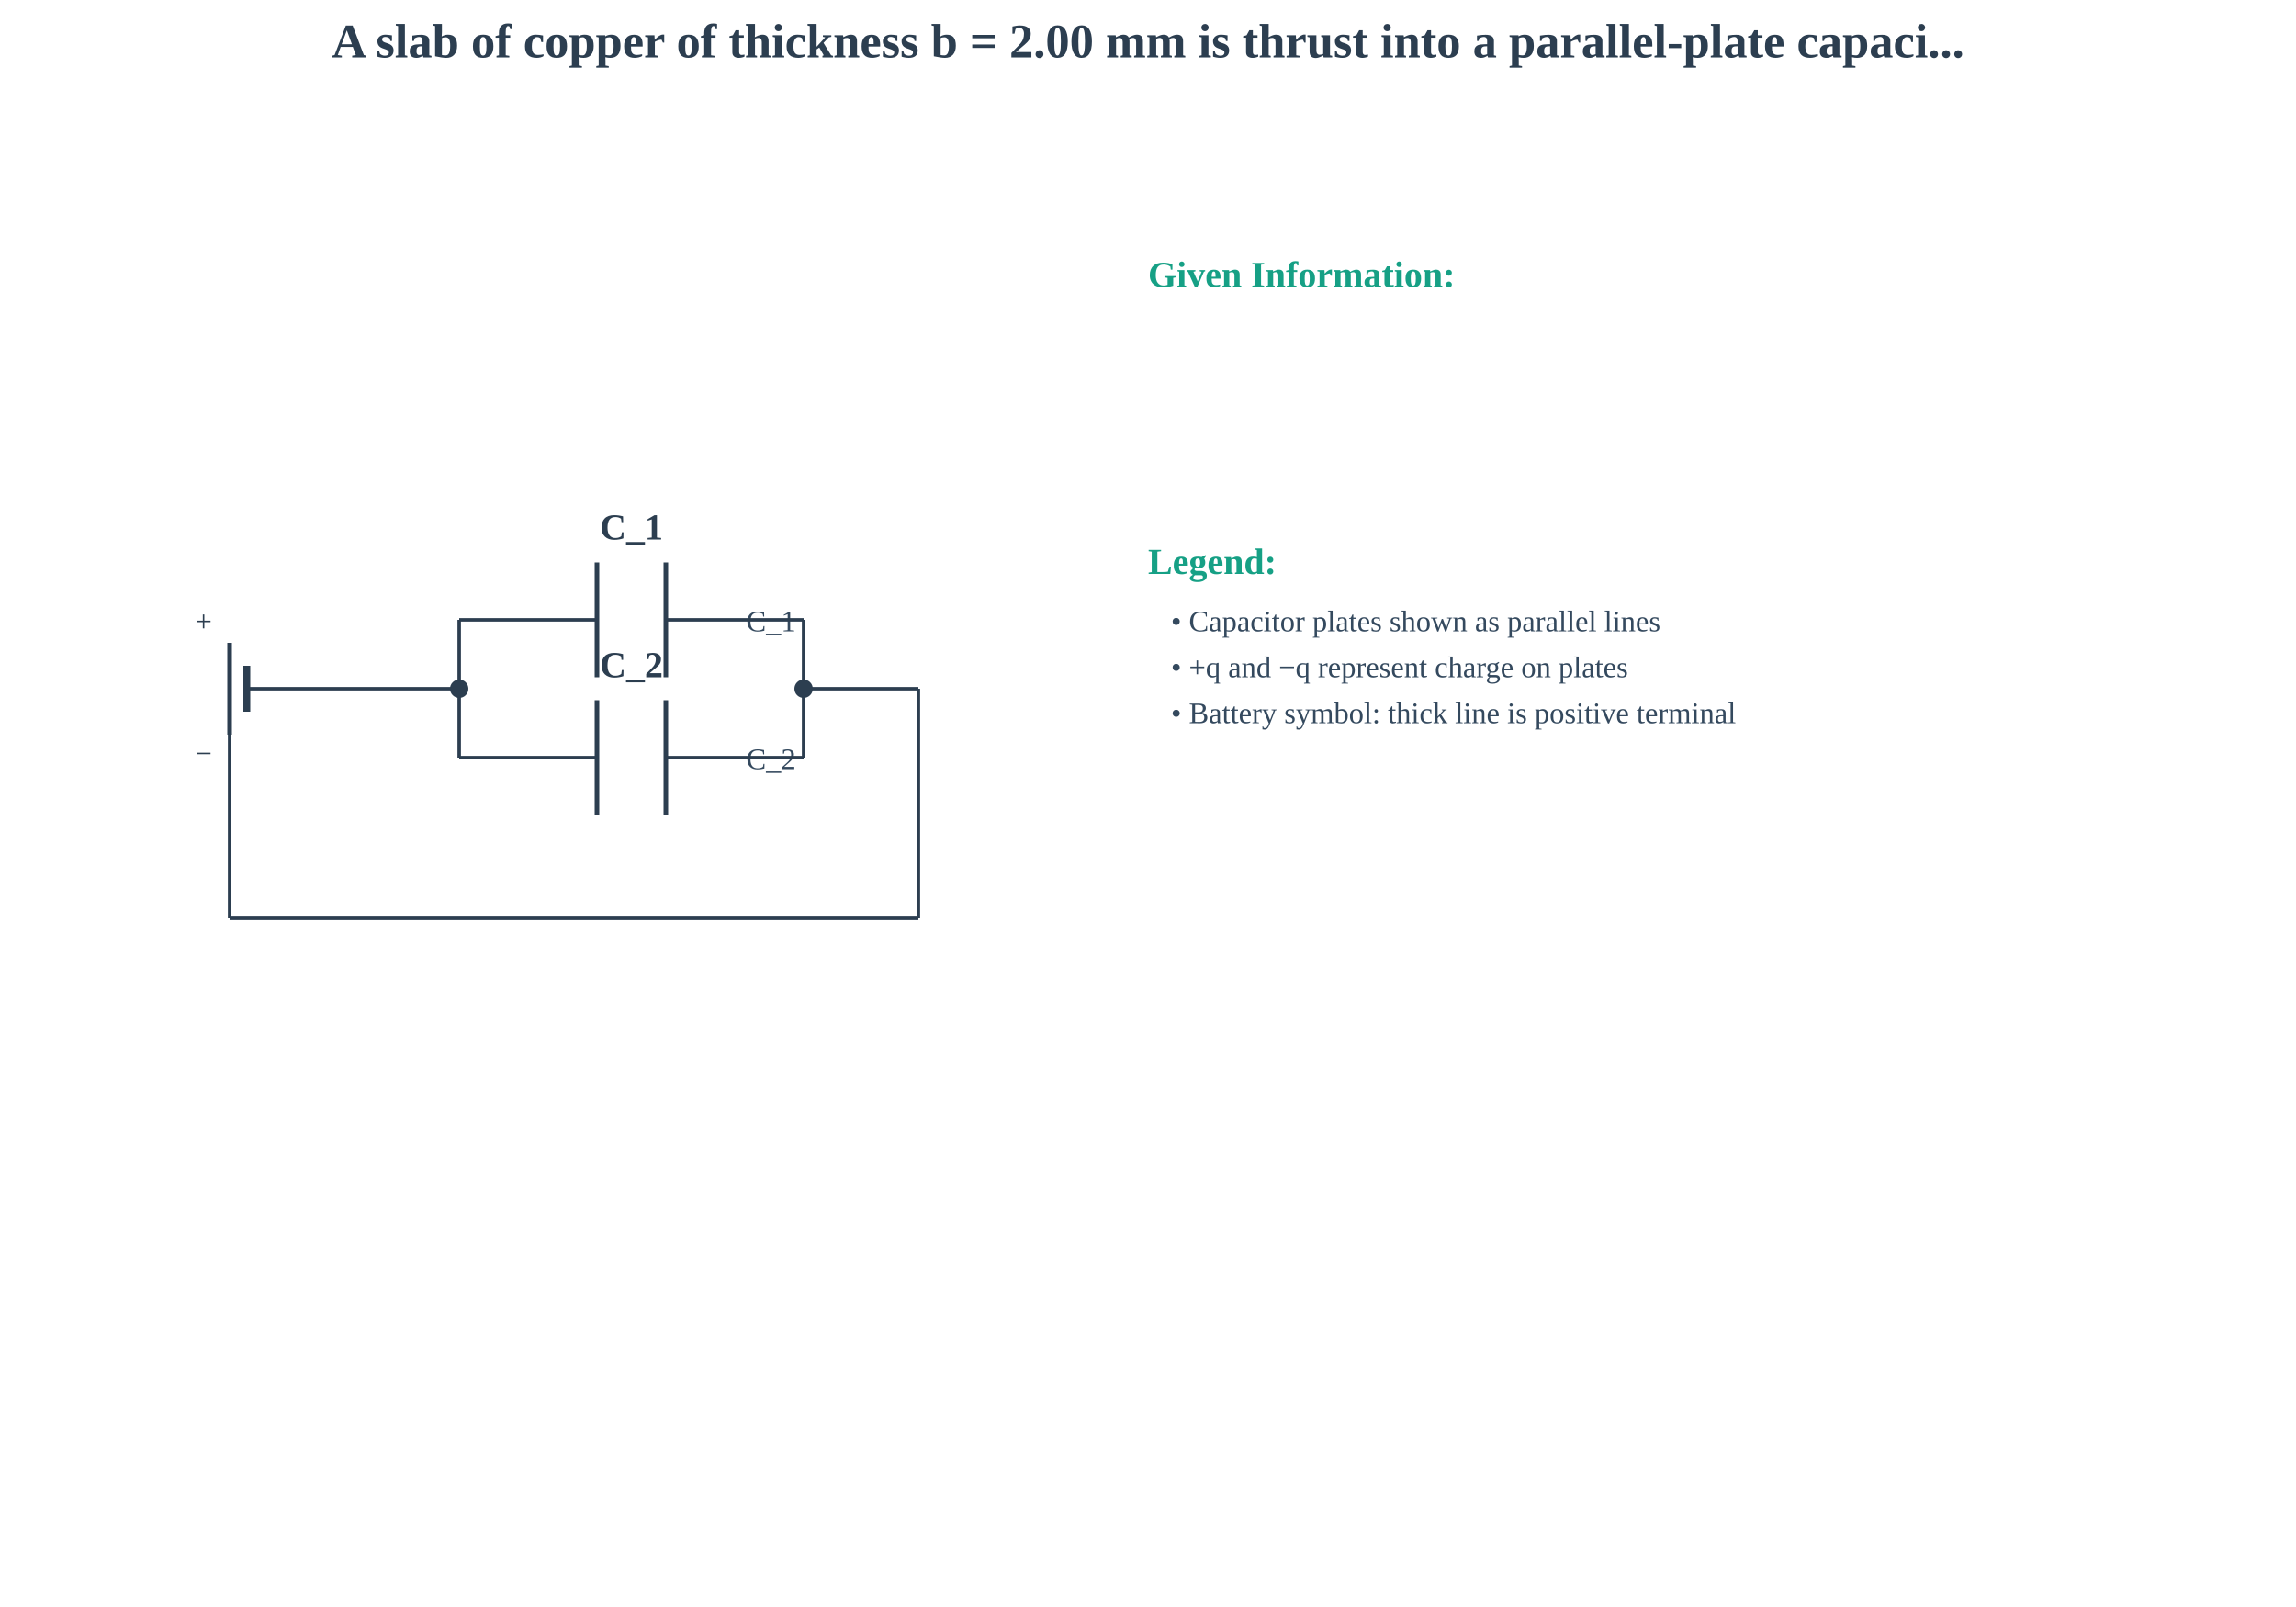
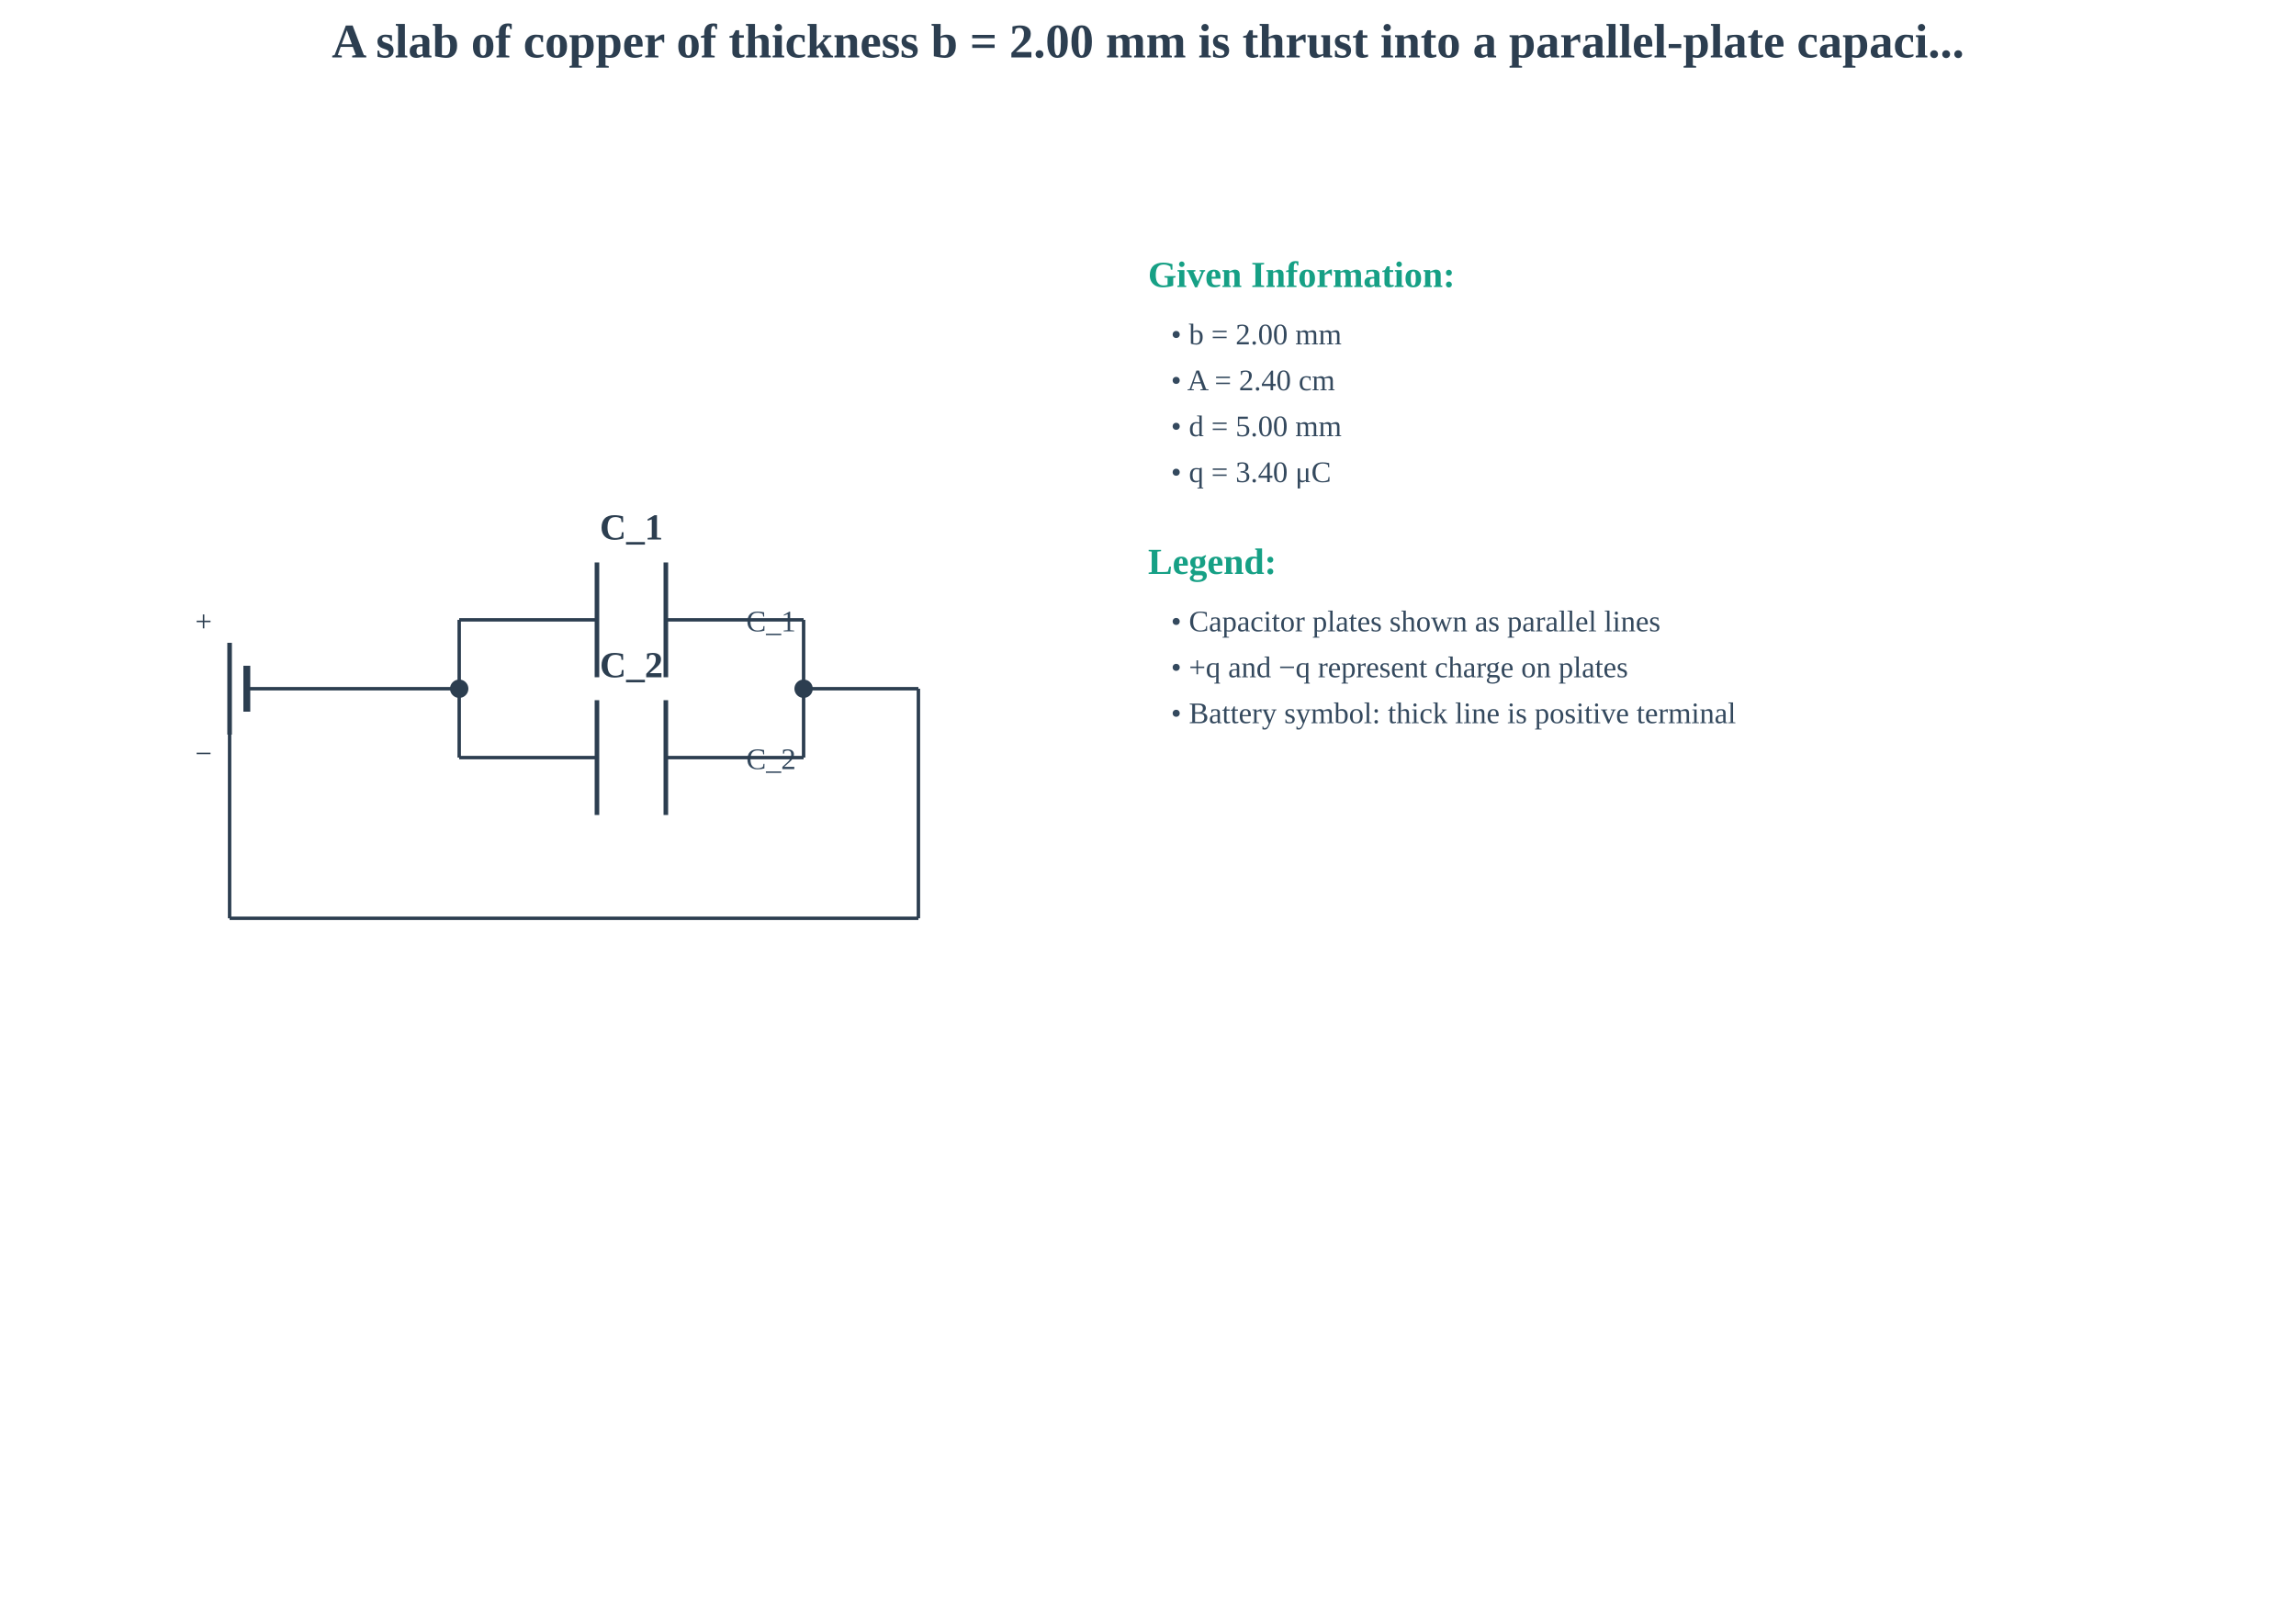
<svg xmlns="http://www.w3.org/2000/svg" viewBox="0 0 2000 1400">
  <rect width="2000" height="1400" fill="#ffffff" />
  <defs>
    <marker id="arrowRed" markerWidth="5" markerHeight="5" refX="5" refY="2.5" orient="auto">
      <path d="M 0 0 L 5 2.5 L 0 5 z" fill="#e74c3c" />
    </marker>
    <marker id="arrowBlue" markerWidth="5" markerHeight="5" refX="5" refY="2.5" orient="auto">
      <path d="M 0 0 L 5 2.5 L 0 5 z" fill="#3498db" />
    </marker>
    <marker id="arrowGreen" markerWidth="5" markerHeight="5" refX="5" refY="2.5" orient="auto">
      <path d="M 0 0 L 5 2.5 L 0 5 z" fill="#27ae60" />
    </marker>
    <marker id="arrowPurple" markerWidth="5" markerHeight="5" refX="5" refY="2.5" orient="auto">
      <path d="M 0 0 L 5 2.5 L 0 5 z" fill="#9b59b6" />
    </marker>
    <marker id="arrowOrange" markerWidth="5" markerHeight="5" refX="5" refY="2.5" orient="auto">
      <path d="M 0 0 L 5 2.5 L 0 5 z" fill="#e67e22" />
    </marker>
  </defs>
  <text x="1000" y="50" text-anchor="middle" font-size="42" font-weight="bold" fill="#2c3e50">A slab of copper of thickness b = 2.00 mm is thrust into a parallel-plate capaci...</text>
  <g id="main-diagram">
    <line x1="200" y1="560" x2="200" y2="640" stroke="#2c3e50" stroke-width="4" />
    <line x1="215" y1="580" x2="215" y2="620" stroke="#2c3e50" stroke-width="6" />
    <text x="170" y="550" font-size="26" fill="#2c3e50">+</text>
    <text x="170" y="665" font-size="26" fill="#2c3e50">−</text>
    <circle cx="400" cy="600" r="8" fill="#2c3e50" />
    <circle cx="700" cy="600" r="8" fill="#2c3e50" />
    <line x1="520" y1="490" x2="520" y2="590" stroke="#2c3e50" stroke-width="4" />
    <line x1="580" y1="490" x2="580" y2="590" stroke="#2c3e50" stroke-width="4" />
    <text x="550" y="470" text-anchor="middle" font-size="32" font-weight="bold" fill="#2c3e50">C_1</text>
    <text x="650" y="550" text-anchor="start" font-size="26" fill="#34495e">C_1</text>
    <line x1="400" y1="600" x2="400" y2="540" stroke="#2c3e50" stroke-width="3" />
    <line x1="400" y1="540" x2="520" y2="540" stroke="#2c3e50" stroke-width="3" />
    <line x1="580" y1="540" x2="700" y2="540" stroke="#2c3e50" stroke-width="3" />
    <line x1="700" y1="540" x2="700" y2="600" stroke="#2c3e50" stroke-width="3" />
    <line x1="520" y1="610" x2="520" y2="710" stroke="#2c3e50" stroke-width="4" />
    <line x1="580" y1="610" x2="580" y2="710" stroke="#2c3e50" stroke-width="4" />
    <text x="550" y="590" text-anchor="middle" font-size="32" font-weight="bold" fill="#2c3e50">C_2</text>
    <text x="650" y="670" text-anchor="start" font-size="26" fill="#34495e">C_2</text>
    <line x1="400" y1="600" x2="400" y2="660" stroke="#2c3e50" stroke-width="3" />
    <line x1="400" y1="660" x2="520" y2="660" stroke="#2c3e50" stroke-width="3" />
    <line x1="580" y1="660" x2="700" y2="660" stroke="#2c3e50" stroke-width="3" />
    <line x1="700" y1="660" x2="700" y2="600" stroke="#2c3e50" stroke-width="3" />
    <line x1="215" y1="600" x2="400" y2="600" stroke="#2c3e50" stroke-width="3" />
    <line x1="700" y1="600" x2="800" y2="600" stroke="#2c3e50" stroke-width="3" />
    <line x1="800" y1="600" x2="800" y2="800" stroke="#2c3e50" stroke-width="3" />
    <line x1="800" y1="800" x2="200" y2="800" stroke="#2c3e50" stroke-width="3" />
    <line x1="200" y1="800" x2="200" y2="640" stroke="#2c3e50" stroke-width="3" />
  </g>
  <g id="given-info">
    <text x="1000" y="250" font-size="32" font-weight="bold" fill="#16a085">Given Information:</text>
+     <text x="1020" y="300" font-size="26" fill="#34495e">• b = 2.00 mm</text>
+     <text x="1020" y="340" font-size="26" fill="#34495e">• A = 2.40 cm</text>
+     <text x="1020" y="380" font-size="26" fill="#34495e">• d = 5.00 mm</text>
+     <text x="1020" y="420" font-size="26" fill="#34495e">• q = 3.40 μC</text>
  </g>
  <g id="legend">
    <text x="1000" y="500" font-size="32" font-weight="bold" fill="#16a085">Legend:</text>
    <text x="1020" y="550" font-size="26" fill="#34495e">• Capacitor plates shown as parallel lines</text>
    <text x="1020" y="590" font-size="26" fill="#34495e">• +q and −q represent charge on plates</text>
    <text x="1020" y="630" font-size="26" fill="#34495e">• Battery symbol: thick line is positive terminal</text>
  </g>
</svg>
